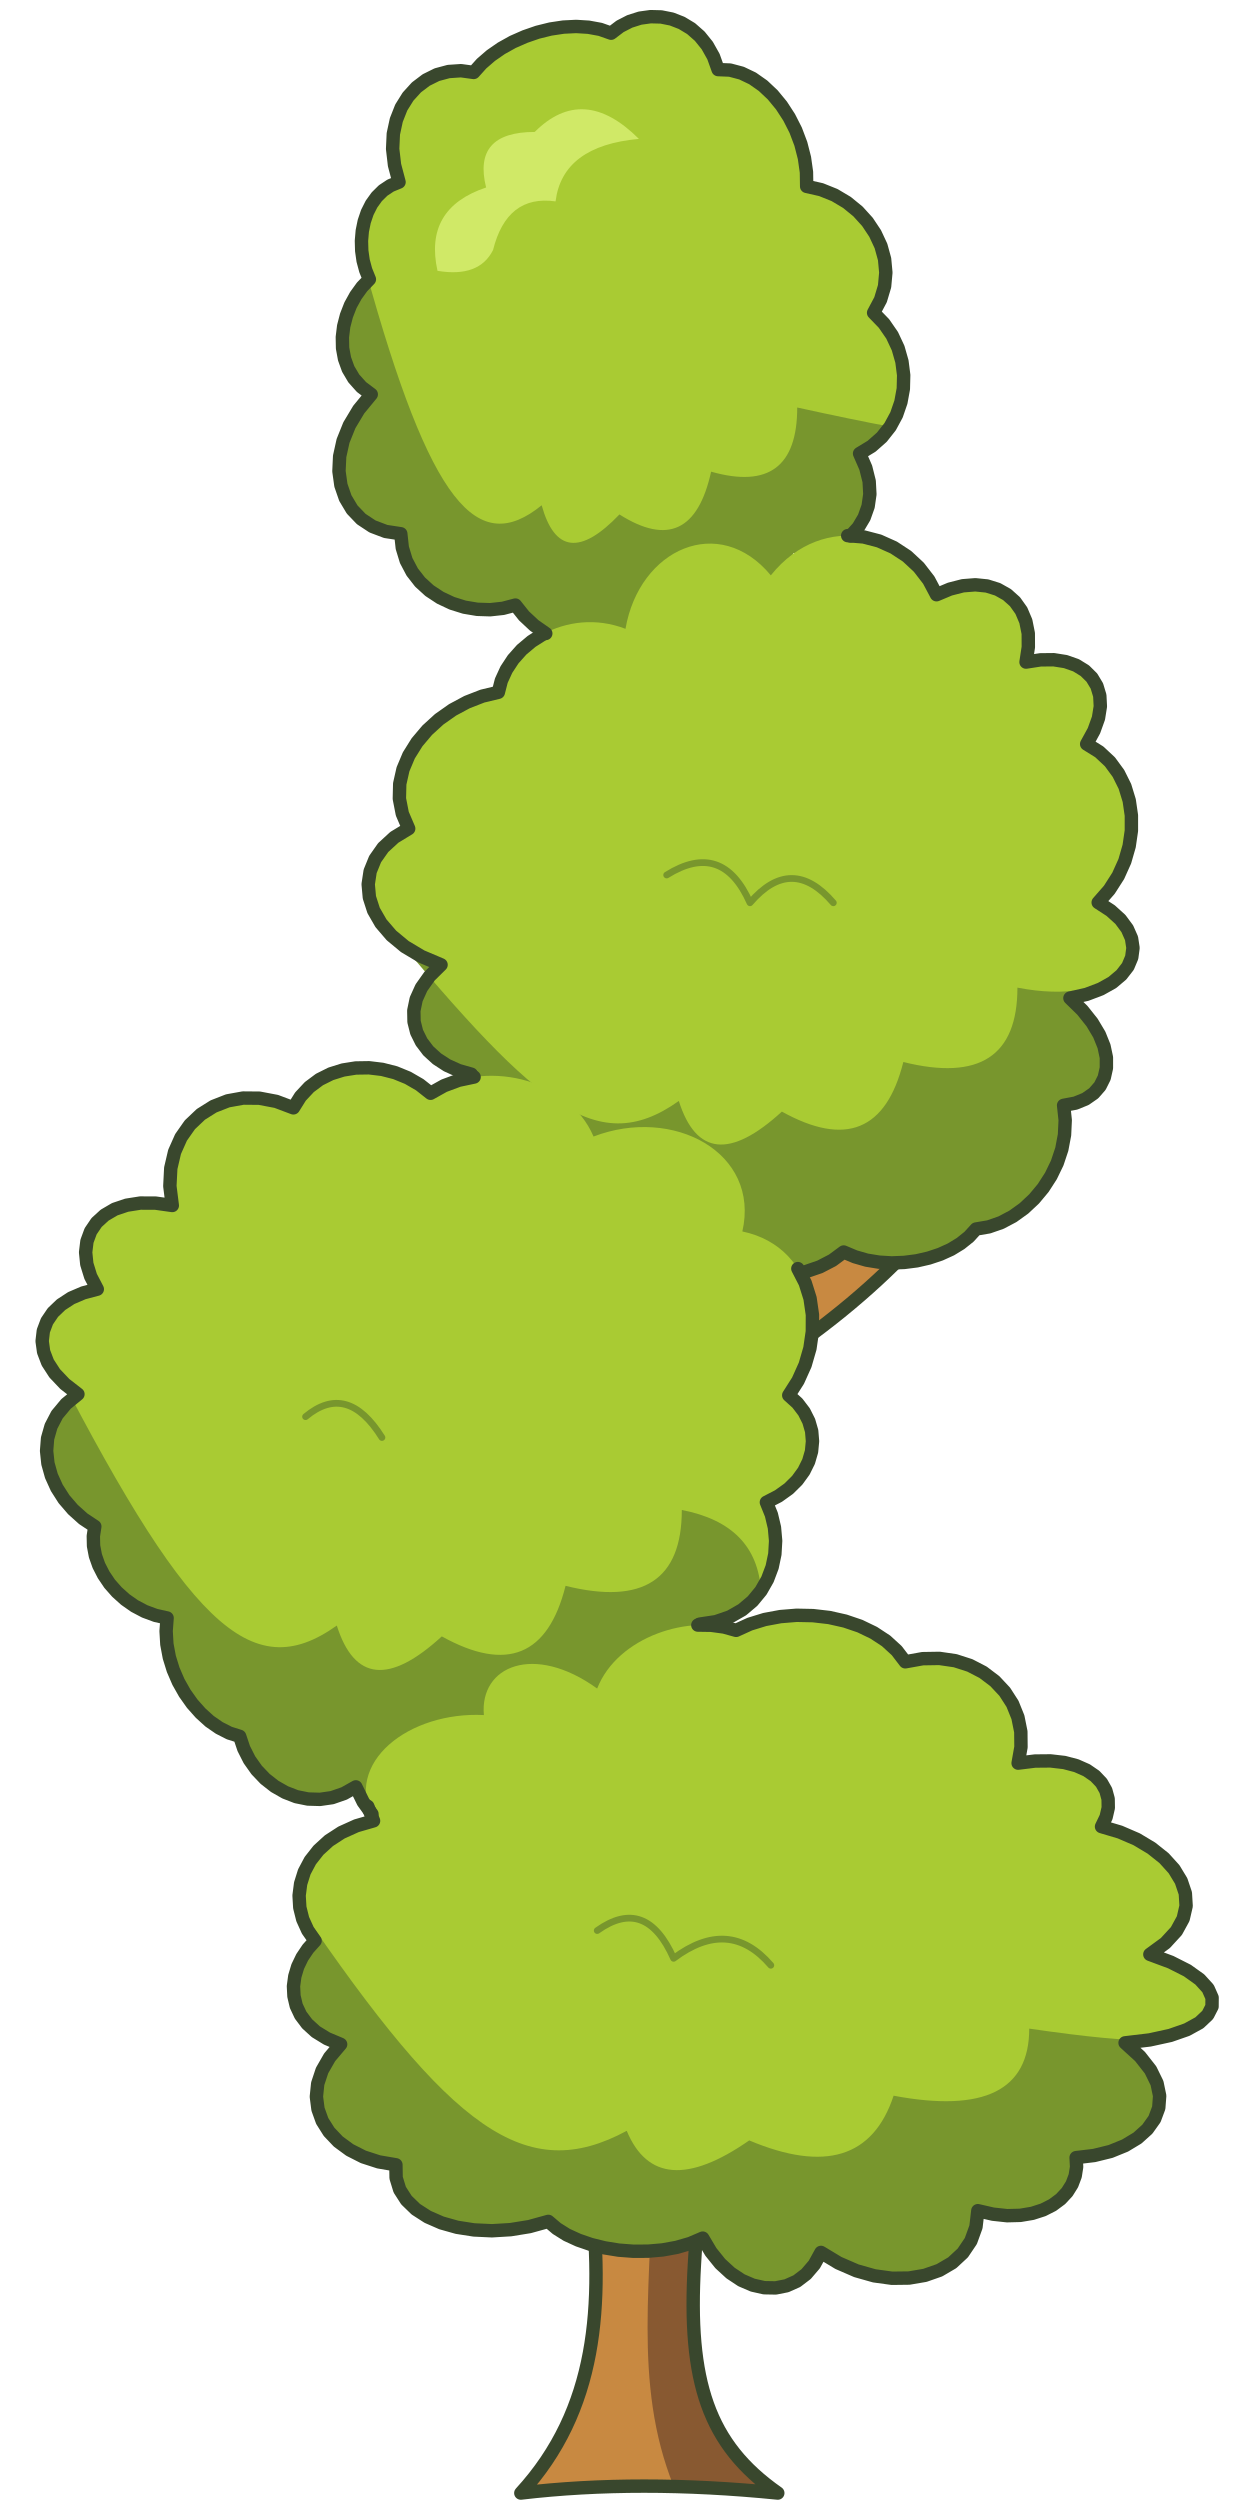
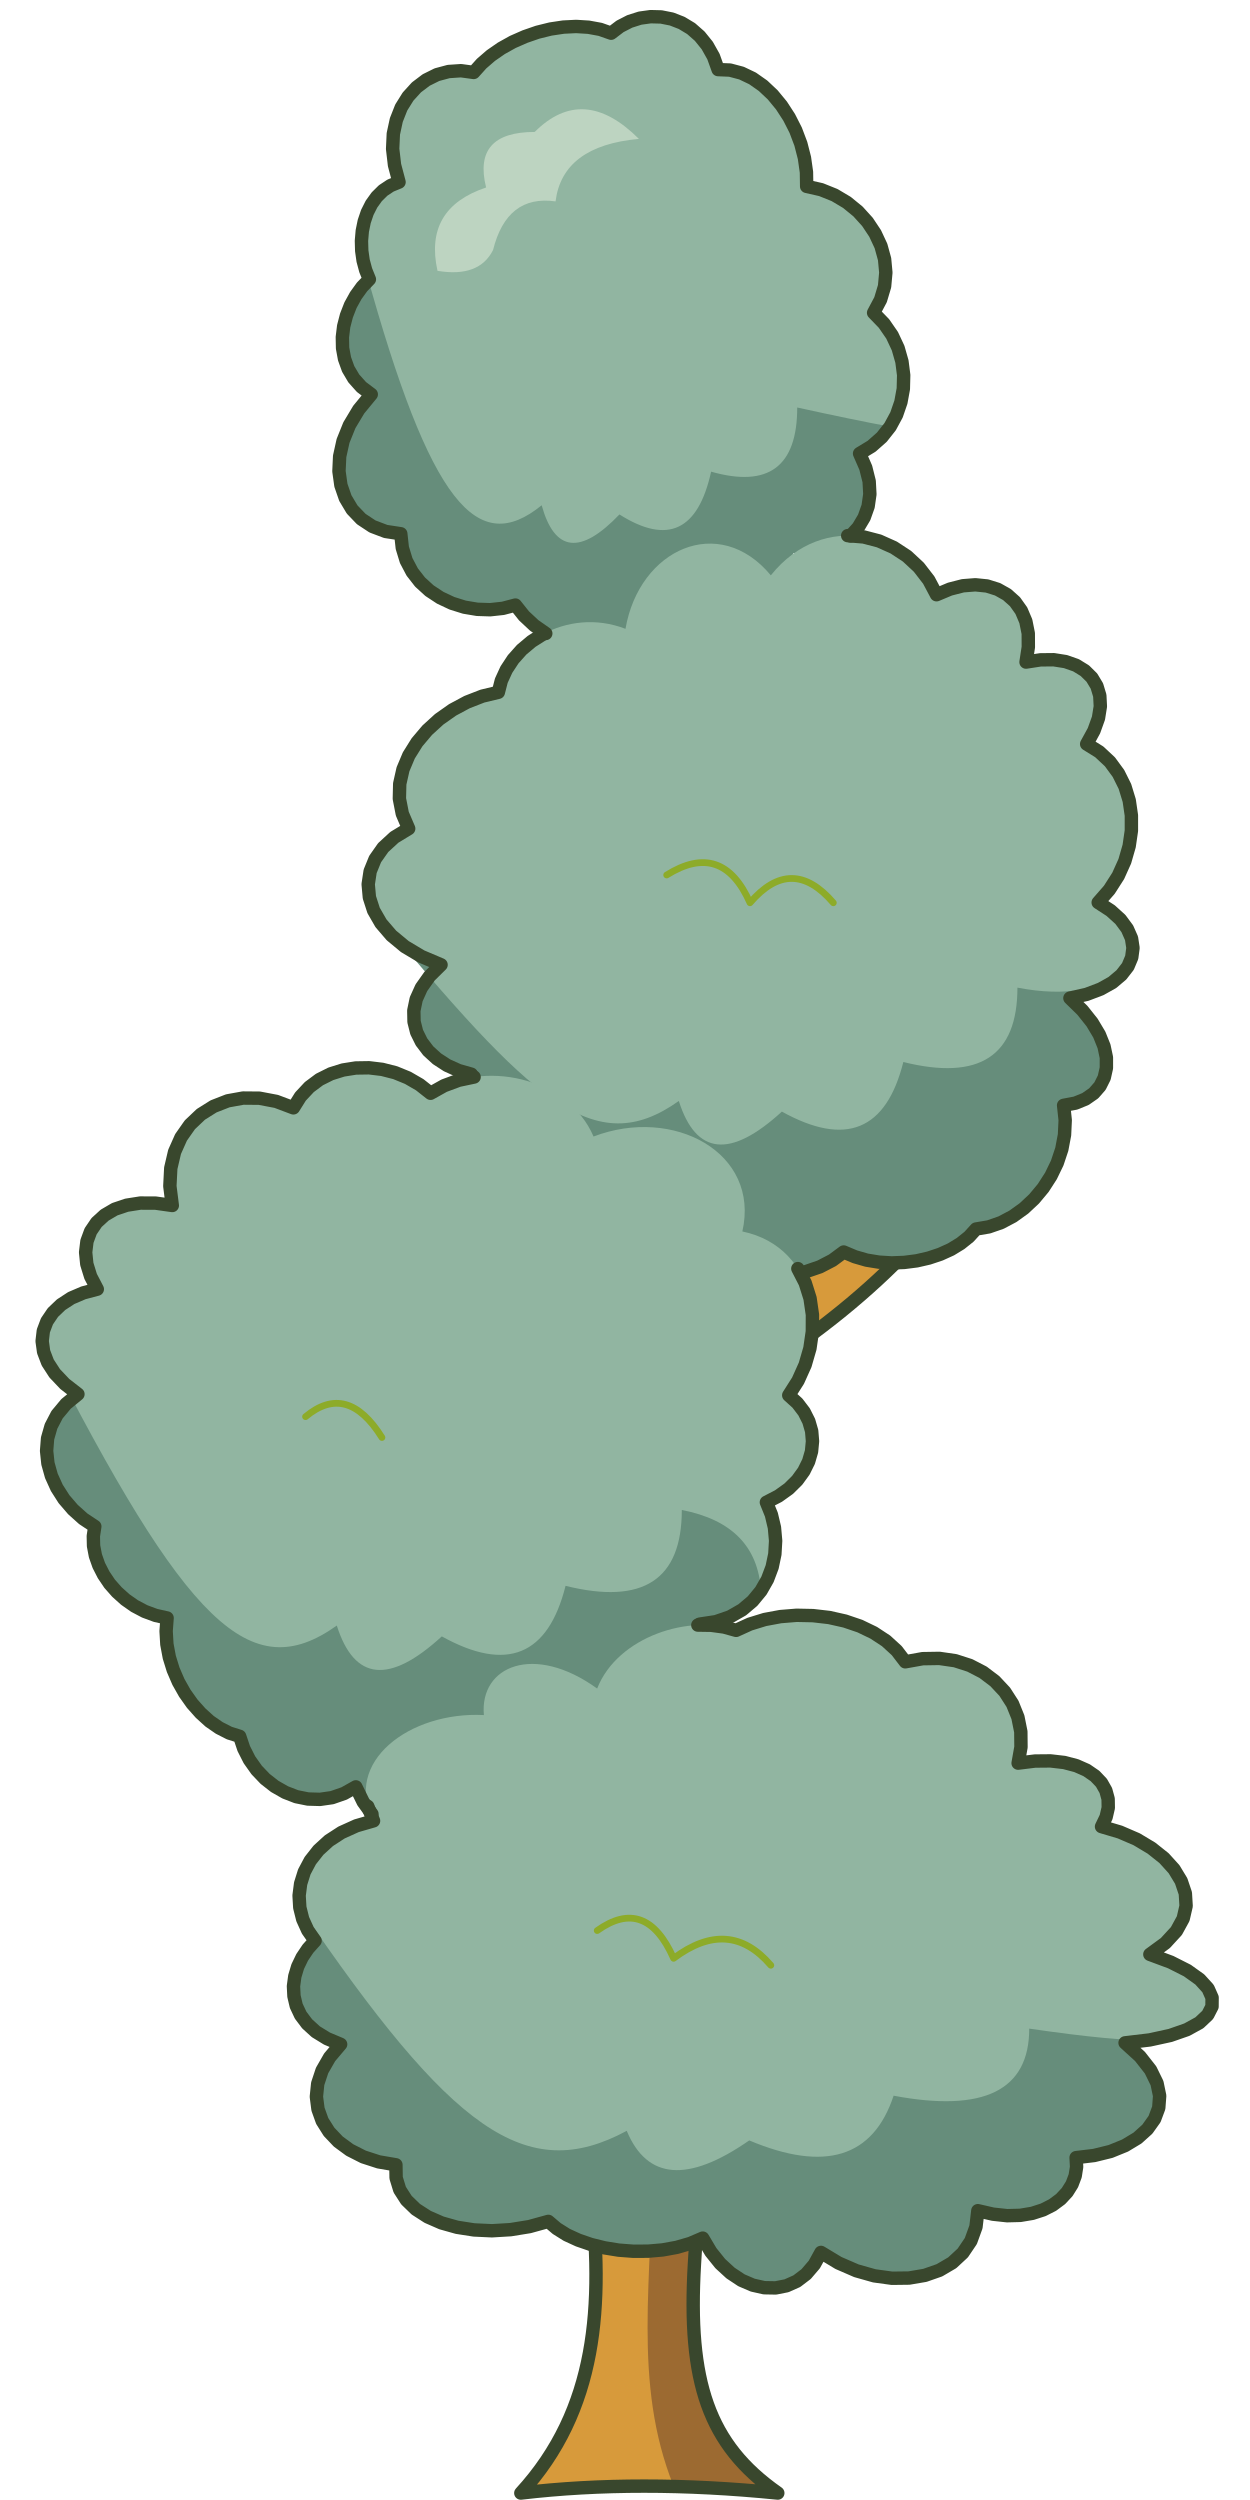
<svg xmlns="http://www.w3.org/2000/svg" viewBox="0 0 180 360" stroke-linecap="round" stroke-linejoin="round">
  <g id="trunk">
-     <path fill="#C88941" d="M75 359 C86 347 87 332 85 315 L81 247 L86 184 L83 117 L90 56 L97 58 L95 125 L99 181 L95 240 L102 293 L100 326 C99 343 102 352 112 359 Q92 357 75 359 Z" />
-     <path fill="#885931" d="M91 120 L95 125 L99 181 L95 240 L102 293 L100 326 C99 343 102 352 112 359 L97 358 C91 343 94 328 94 310 L88 244 L92 181 Z" />
+     <path fill="#d79a3b" d="M75 359 C86 347 87 332 85 315 L81 247 L86 184 L83 117 L90 56 L97 58 L95 125 L99 181 L95 240 L102 293 L100 326 C99 343 102 352 112 359 Q92 357 75 359 Z" />
+     <path fill="#9c6a31" d="M91 120 L95 125 L99 181 L95 240 L102 293 L100 326 C99 343 102 352 112 359 L97 358 C91 343 94 328 94 310 L88 244 L92 181 Z" />
    <path fill="none" stroke="#39472D" stroke-width="1.93" d="M75 359 C86 347 87 332 85 315 L81 247 L86 184 L83 117 L90 56 L97 58 L95 125 L99 181 L95 240 L102 293 L100 326 C99 343 102 352 112 359 Q92 357 75 359 Z" />
-     <path fill="none" stroke="#885931" stroke-width="0.97" d="M87 302 Q91 307 90 314" />
+     <path fill="none" stroke="#9c6a31" stroke-width="0.97" d="M87 302 Q91 307 90 314" />
  </g>
-   <path fill="#C88941" stroke="#39472D" stroke-width="1.93" d="M88 264 Q62 254 45 236 L49 231 Q69 244 91 249 Z" />
-   <path fill="#C88941" stroke="#39472D" stroke-width="1.93" d="M94 194 Q121 179 135 165 L139 170 Q125 190 96 205 Z" />
+   <path fill="#d79a3b" stroke="#39472D" stroke-width="1.93" d="M88 264 Q62 254 45 236 L49 231 Q69 244 91 249 Z" />
+   <path fill="#d79a3b" stroke="#39472D" stroke-width="1.93" d="M94 194 Q121 179 135 165 L139 170 Q125 190 96 205 Z" />
  <g id="foliage">
-     <path fill="#a9cb33" d="M88 4.78 C92.92 0.36 101.19 2.03 103.41 10.02 C110.3 9.52 116.6 18.7 116.16 26.84 C124.72 28.03 130.7 37.66 125.8 45.04 C132.43 50.8 131.26 61.72 123.78 65.31 C128.23 73.58 122 80.6 114.23 79.65 C112.03 87.42 102.41 93.43 95.38 91.15 C89.56 95.84 78.69 93.76 74.22 87.13 C67.25 89.57 57.82 85.32 57.71 76.86 C48.5 76.42 45.34 65.37 53.46 56.79 C47.17 52.91 48.75 44.23 53.19 40.22 C50.73 35.16 52.26 27.73 57.46 26.22 C54 16.17 60.81 8.69 68.21 10.43 C72.31 5.17 82.05 2.14 88 4.78 Z" />
-     <path fill="#78962d" d="M128.18 61.44 L126.98 62.96 L125.51 64.26 L123.78 65.31 L124.67 67.35 L125.16 69.31 L125.26 71.17 L125.01 72.91 L124.44 74.51 L123.59 75.94 L122.48 77.17 L121.15 78.19 L119.63 78.98 L117.95 79.5 L116.14 79.73 L114.23 79.65 L113.53 81.55 L112.56 83.36 L111.34 85.05 L109.93 86.59 L108.34 87.97 L106.61 89.17 L104.79 90.15 L102.9 90.91 L100.98 91.41 L99.06 91.63 L97.18 91.55 L95.38 91.15 L93.82 92.18 L92.1 92.94 L90.25 93.44 L88.3 93.67 L86.3 93.65 L84.29 93.39 L82.31 92.89 L80.4 92.16 L78.59 91.22 L76.93 90.06 L75.46 88.69 L74.22 87.13 L72.43 87.6 L70.58 87.8 L68.72 87.74 L66.87 87.43 L65.08 86.87 L63.4 86.08 L61.85 85.06 L60.49 83.82 L59.36 82.37 L58.49 80.72 L57.93 78.88 L57.71 76.86 L55.54 76.53 L53.64 75.81 L52.02 74.74 L50.71 73.37 L49.73 71.73 L49.09 69.88 L48.81 67.86 L48.91 65.71 L49.4 63.49 L50.31 61.23 L51.66 58.98 L53.46 56.79 L52.05 55.73 L50.95 54.5 L50.14 53.13 L49.61 51.66 L49.33 50.13 L49.3 48.55 L49.49 46.98 L49.89 45.44 L50.47 43.95 L51.23 42.57 L52.14 41.31 L53.19 40.22 L52.66 38.91 C62 72.76 68.8 80.24 78 72.76 Q80.8 82.88 89.2 74.08 Q99.6 80.68 102.4 67.92 Q114.8 71.44 114.8 58.68 Q122.8 60.44 128.18 61.44 Z" />
-     <path fill="#a9cb33" d="M111 82.85 C118.63 73.31 131.08 76.73 134.86 85.64 C142.64 81.67 149.86 86.31 147.75 95.34 C156.34 93.41 161.53 99.31 156.48 107.14 C164.37 111.04 165.21 123.03 158.14 129.96 C166.16 134.39 164.36 142.02 154.07 143.73 C162 150.68 160.45 158.47 153.16 159.17 C154.75 167.75 147.94 176.38 140.55 176.98 C137 181.64 127.67 183.42 121.49 180.29 C115.49 185.58 103.7 184.52 98.12 178.86 C92.76 180.23 85.04 177.35 83.17 171.56 C72.8 173.76 64.98 164.32 67.87 154.68 C60.26 153.09 55.95 145.4 63.51 138.93 C51.31 134.66 49.75 123.86 58.85 119.32 C54.11 110.77 62.5 101.28 71.76 99.69 C72.88 92.87 81.59 87.28 90.07 90.55 C92.06 79.03 103.55 73.86 111 82.85 Z" />
-     <path fill="#78962d" d="M162.42 139.17 L161.48 140.38 L160.18 141.48 L158.5 142.42 L156.47 143.19 L154.07 143.73 L155.86 145.48 L157.26 147.24 L158.3 148.98 L158.98 150.67 L159.32 152.28 L159.32 153.79 L159.01 155.18 L158.4 156.4 L157.49 157.44 L156.31 158.26 L154.86 158.85 L153.16 159.17 L153.39 161.31 L153.29 163.42 L152.9 165.49 L152.24 167.47 L151.34 169.33 L150.22 171.07 L148.92 172.63 L147.46 174 L145.86 175.15 L144.16 176.05 L142.38 176.67 L140.55 176.98 L139.54 178.09 L138.33 179.06 L136.94 179.91 L135.4 180.61 L133.75 181.16 L132.01 181.56 L130.21 181.79 L128.39 181.86 L126.58 181.75 L124.8 181.46 L123.1 180.97 L121.49 180.29 L119.88 181.48 L118.07 182.42 L116.09 183.1 L114.01 183.53 L111.84 183.72 L109.65 183.68 L107.46 183.41 L105.33 182.92 L103.28 182.22 L101.37 181.3 L99.64 180.18 L98.12 178.86 L96.73 179.11 L95.28 179.2 L93.78 179.11 L92.28 178.86 L90.78 178.45 L89.33 177.89 L87.96 177.18 L86.69 176.33 L85.54 175.33 L84.56 174.2 L83.76 172.95 L83.17 171.56 L80.64 171.87 L78.24 171.74 L76 171.21 L73.95 170.3 L72.13 169.08 L70.55 167.56 L69.25 165.8 L68.25 163.83 L67.58 161.69 L67.28 159.43 L67.37 157.08 L67.87 154.68 L66.04 154.16 L64.38 153.41 L62.92 152.46 L61.68 151.33 L60.7 150.04 L60 148.63 L59.62 147.12 L59.59 145.53 L59.93 143.89 L60.68 142.23 L61.86 140.56 L63.51 138.93 L60.68 137.73 L58.3 136.31 L56.36 134.7 L54.86 132.95 L53.8 131.11 C76.55 158.54 85.56 167.21 97.75 158.54 Q101.46 170.27 112.59 160.07 Q126.37 167.72 130.08 152.93 Q146.51 157.01 146.51 142.22 Q157.11 144.26 162.42 139.17 Z" />
-     <path fill="#a9cb33" d="M62 157.43 C69.41 152.44 81.79 155.05 85.47 163.66 C96.94 159.26 109.49 165.95 106.9 177.33 C117.96 179.64 119.6 192.87 113.58 200.92 C119.14 205.15 117.84 213.13 110.36 216.33 C113.81 223.22 110.53 233.19 100.78 233.87 C103.77 243.19 96.08 249.55 88.57 248.62 C85.78 255.94 75.82 260.11 69.1 258.18 C64.57 265.88 55.01 266.84 51.24 257.31 C44.59 261.85 36.33 257.3 34.51 250.03 C28.48 248.68 22.95 240.51 24.06 232.99 C17.27 231.96 12.27 225.26 13.65 219.81 C6.63 215.8 3.48 206 11.22 200.76 C2.73 195.02 5.5 187.25 14.01 185.64 C9.36 178.2 14.79 171.51 24.81 173.59 C22.42 162.06 32.34 154.83 42.25 159.53 C45.8 152.45 56.1 152 62 157.43 Z" />
-     <path fill="#78962d" d="M109.58 229.08 L108.37 230.55 L106.88 231.81 L105.12 232.82 L103.09 233.52 L100.78 233.87 L101.31 236.14 L101.44 238.26 L101.19 240.24 L100.61 242.04 L99.74 243.66 L98.61 245.09 L97.27 246.3 L95.74 247.28 L94.07 248.02 L92.29 248.5 L90.45 248.7 L88.57 248.62 L87.73 250.38 L86.63 252 L85.3 253.47 L83.78 254.78 L82.1 255.92 L80.31 256.87 L78.44 257.63 L76.52 258.19 L74.59 258.53 L72.68 258.65 L70.84 258.54 L69.1 258.18 L67.87 259.97 L66.47 261.45 L64.93 262.63 L63.3 263.49 L61.6 264.02 L59.88 264.21 L58.18 264.03 L56.54 263.48 L54.98 262.55 L53.56 261.22 L52.3 259.48 L51.24 257.31 L49.55 258.26 L47.82 258.86 L46.08 259.11 L44.35 259.06 L42.67 258.72 L41.07 258.1 L39.56 257.24 L38.18 256.16 L36.96 254.88 L35.92 253.41 L35.1 251.79 L34.51 250.03 L33.02 249.56 L31.57 248.82 L30.18 247.86 L28.88 246.68 L27.68 245.33 L26.61 243.82 L25.69 242.19 L24.94 240.45 L24.38 238.64 L24.03 236.77 L23.92 234.88 L24.06 232.99 L22.41 232.62 L20.84 232.04 L19.38 231.27 L18.04 230.33 L16.84 229.25 L15.79 228.06 L14.92 226.77 L14.23 225.42 L13.74 224.03 L13.47 222.61 L13.44 221.2 L13.65 219.81 L11.98 218.7 L10.5 217.37 L9.22 215.88 L8.18 214.25 L7.4 212.53 L6.9 210.74 L6.71 208.93 L6.85 207.13 L7.35 205.38 L8.22 203.71 L9.51 202.16 L11.22 200.76 L9.33 199.29 L7.88 197.76 L6.87 196.2 L6.28 194.65 L6.07 193.12 C26.9 234.08 36.08 242.92 48.5 234.08 Q52.28 246.04 63.62 235.64 Q77.66 243.44 81.44 228.36 Q98.18 232.52 98.18 217.44 Q108.98 219.52 109.58 229.08 Z" />
-     <path fill="#a9cb33" d="M106 234.77 C113.52 230.68 126.12 232.43 130.36 239.3 C140.52 236.65 149.17 244.52 146.61 253.89 C156.82 252.13 161.92 257.54 158.62 263.03 C169.66 265.64 175.85 275.16 165.58 281.43 C178.84 285.65 177.37 292.98 162.01 294.17 C171.94 302 165.77 310.09 154.96 310.7 C155.83 316.1 149.78 320.96 140.81 318.34 C140.74 328.26 128.09 331.26 118.22 324.35 C114.83 332.07 105.51 330.87 101.19 322.29 C94.28 325.75 83.28 324.24 78.96 319.88 C68.16 323.47 56.07 319.58 57.01 311.73 C46.66 310.66 41.73 301.75 49.05 294.38 C40.45 291.49 40.94 283.73 45.37 279.47 C40.53 273.75 43.28 264.49 53.79 262.2 C49.33 253.76 58.96 246.42 69.68 246.97 C69.04 239.91 76.89 236.57 85.99 243.15 C88.93 235.65 99.38 232.37 106 234.77 Z" />
-     <path fill="#78962d" d="M165.56 293.75 L162.01 294.17 L164.16 296.13 L165.68 298.07 L166.61 299.97 L166.99 301.8 L166.86 303.53 L166.26 305.14 L165.22 306.6 L163.8 307.88 L162.01 308.96 L159.92 309.81 L157.56 310.39 L154.96 310.7 L155.03 312.03 L154.83 313.32 L154.37 314.54 L153.67 315.66 L152.73 316.67 L151.57 317.53 L150.21 318.22 L148.66 318.72 L146.93 319.01 L145.03 319.06 L142.99 318.84 L140.81 318.34 L140.54 320.67 L139.8 322.71 L138.64 324.43 L137.12 325.84 L135.28 326.92 L133.19 327.65 L130.9 328.04 L128.45 328.07 L125.9 327.72 L123.32 326.99 L120.74 325.87 L118.22 324.35 L117.26 326.09 L116.08 327.47 L114.74 328.49 L113.26 329.15 L111.69 329.46 L110.05 329.43 L108.4 329.06 L106.77 328.36 L105.2 327.32 L103.72 325.96 L102.37 324.28 L101.19 322.29 L99.39 323.06 L97.45 323.62 L95.41 323.99 L93.32 324.17 L91.2 324.18 L89.1 324.02 L87.06 323.69 L85.11 323.21 L83.28 322.58 L81.62 321.82 L80.17 320.91 L78.96 319.88 L76.24 320.63 L73.52 321.07 L70.84 321.23 L68.26 321.11 L65.82 320.73 L63.58 320.1 L61.59 319.23 L59.88 318.13 L58.53 316.82 L57.56 315.31 L57.04 313.61 L57.01 311.73 L54.54 311.31 L52.32 310.59 L50.37 309.6 L48.72 308.39 L47.39 306.99 L46.4 305.42 L45.79 303.72 L45.56 301.92 L45.75 300.05 L46.38 298.15 L47.47 296.25 L49.05 294.38 L47.09 293.56 L45.48 292.57 L44.23 291.43 L43.29 290.18 L42.66 288.84 L42.33 287.44 L42.26 286.01 L42.45 284.59 L42.87 283.19 L43.51 281.86 L44.35 280.61 L45.37 279.47 L44.32 277.97 L43.59 276.36 L43.17 274.68 C65.05 306.84 75.76 314.66 90.25 306.84 Q94.66 317.42 107.89 308.22 Q124.27 315.12 128.68 301.78 Q148.21 305.46 148.21 292.12 Q160.81 293.96 165.56 293.75 Z" />
-     <path fill="#d0e967" d="M63 39 Q61 30 70 27 Q68 19 77 19 Q84 12 92 20 Q81 21 80 29 Q73 28 71 36 Q69 40 63 39 Z" />
-     <path fill="none" stroke="#78962d" stroke-width="0.97" d="M96 126 Q104 121 108 130 Q114 123 120 130" />
-     <path fill="none" stroke="#78962d" stroke-width="0.97" d="M44 204 Q50 199 55 207" />
-     <path fill="none" stroke="#78962d" stroke-width="0.97" d="M86 278 Q93 273 97 282 Q105 276 111 283" />
+     <path fill="#91b5a1" d="M88 4.78 C92.92 0.36 101.19 2.03 103.41 10.02 C110.3 9.52 116.6 18.7 116.16 26.84 C124.72 28.03 130.7 37.66 125.8 45.04 C132.43 50.8 131.26 61.72 123.78 65.31 C128.23 73.58 122 80.6 114.23 79.65 C112.03 87.42 102.41 93.43 95.38 91.15 C89.56 95.84 78.69 93.76 74.22 87.13 C67.25 89.57 57.82 85.32 57.71 76.86 C48.5 76.42 45.34 65.37 53.46 56.79 C47.17 52.91 48.75 44.23 53.19 40.22 C50.73 35.16 52.26 27.73 57.46 26.22 C54 16.17 60.81 8.69 68.21 10.43 C72.31 5.17 82.05 2.14 88 4.78 Z" />
+     <path fill="#668d7b" d="M128.18 61.44 L126.98 62.96 L125.51 64.26 L123.78 65.31 L124.67 67.35 L125.16 69.31 L125.26 71.17 L125.01 72.91 L124.44 74.51 L123.59 75.94 L122.48 77.17 L121.15 78.19 L119.63 78.98 L117.95 79.5 L116.14 79.73 L114.23 79.65 L113.53 81.55 L112.56 83.36 L111.34 85.05 L109.93 86.59 L108.34 87.97 L106.61 89.17 L104.79 90.15 L102.9 90.91 L100.98 91.41 L99.06 91.63 L97.18 91.55 L95.38 91.15 L93.82 92.18 L92.1 92.94 L90.25 93.44 L88.3 93.67 L86.3 93.65 L84.29 93.39 L82.31 92.89 L80.4 92.16 L78.59 91.22 L76.93 90.06 L75.46 88.69 L74.22 87.13 L72.43 87.6 L70.58 87.8 L68.72 87.74 L66.87 87.43 L65.08 86.87 L63.4 86.08 L61.85 85.06 L60.49 83.82 L59.36 82.37 L58.49 80.72 L57.93 78.88 L57.71 76.86 L55.54 76.53 L53.64 75.81 L52.02 74.74 L50.71 73.37 L49.73 71.73 L49.09 69.88 L48.81 67.86 L48.91 65.71 L49.4 63.49 L50.31 61.23 L51.66 58.98 L53.46 56.79 L52.05 55.73 L50.95 54.5 L50.14 53.13 L49.61 51.66 L49.33 50.13 L49.3 48.55 L49.49 46.98 L49.89 45.44 L50.47 43.95 L51.23 42.57 L52.14 41.31 L53.19 40.22 L52.66 38.91 C62 72.76 68.8 80.24 78 72.76 Q80.8 82.88 89.2 74.08 Q99.6 80.68 102.4 67.92 Q114.8 71.44 114.8 58.68 Q122.8 60.44 128.18 61.44 Z" />
+     <path fill="#91b5a1" d="M111 82.85 C118.63 73.31 131.08 76.73 134.86 85.64 C142.64 81.67 149.86 86.31 147.75 95.34 C156.34 93.41 161.53 99.31 156.48 107.14 C164.37 111.04 165.21 123.03 158.14 129.96 C166.16 134.39 164.36 142.02 154.07 143.73 C162 150.68 160.45 158.47 153.16 159.17 C154.75 167.75 147.94 176.38 140.55 176.98 C137 181.64 127.67 183.42 121.49 180.29 C115.49 185.58 103.7 184.52 98.12 178.86 C92.76 180.23 85.04 177.35 83.17 171.56 C72.8 173.76 64.98 164.32 67.87 154.68 C60.26 153.09 55.95 145.4 63.51 138.93 C51.31 134.66 49.75 123.86 58.85 119.32 C54.11 110.77 62.5 101.28 71.76 99.69 C72.88 92.87 81.59 87.28 90.07 90.55 C92.06 79.03 103.55 73.86 111 82.85 Z" />
+     <path fill="#668d7b" d="M162.42 139.17 L161.48 140.38 L160.18 141.48 L158.5 142.42 L156.47 143.19 L154.07 143.73 L155.86 145.48 L157.26 147.24 L158.3 148.98 L158.98 150.67 L159.32 152.28 L159.32 153.79 L159.01 155.18 L158.4 156.4 L157.49 157.44 L156.31 158.26 L154.86 158.85 L153.16 159.17 L153.39 161.31 L153.29 163.42 L152.9 165.49 L152.24 167.47 L151.34 169.33 L150.22 171.07 L148.92 172.63 L147.46 174 L145.86 175.15 L144.16 176.05 L142.38 176.67 L140.55 176.98 L139.54 178.09 L138.33 179.06 L136.94 179.91 L135.4 180.61 L133.75 181.16 L132.01 181.56 L130.21 181.79 L128.39 181.86 L126.58 181.75 L124.8 181.46 L123.1 180.97 L121.49 180.29 L119.88 181.48 L118.07 182.42 L116.09 183.1 L114.01 183.53 L111.84 183.72 L109.65 183.68 L107.46 183.41 L105.33 182.92 L103.28 182.22 L101.37 181.3 L99.64 180.18 L98.12 178.86 L96.73 179.11 L95.28 179.2 L93.78 179.11 L92.28 178.86 L90.78 178.45 L89.33 177.89 L87.96 177.18 L86.69 176.33 L85.54 175.33 L84.56 174.2 L83.76 172.95 L83.17 171.56 L80.64 171.87 L78.24 171.74 L76 171.21 L73.95 170.3 L72.13 169.08 L70.55 167.56 L69.25 165.8 L68.25 163.83 L67.58 161.69 L67.28 159.43 L67.37 157.08 L67.87 154.68 L66.04 154.16 L64.38 153.41 L62.92 152.46 L61.68 151.33 L60.7 150.04 L60 148.63 L59.62 147.12 L59.59 145.53 L59.93 143.89 L60.68 142.23 L61.86 140.56 L63.51 138.93 L60.68 137.73 L58.3 136.31 L56.36 134.7 L54.86 132.95 L53.8 131.11 C76.55 158.54 85.56 167.21 97.75 158.54 Q101.46 170.27 112.59 160.07 Q126.37 167.72 130.08 152.93 Q146.51 157.01 146.51 142.22 Q157.11 144.26 162.42 139.17 Z" />
+     <path fill="#91b5a1" d="M62 157.43 C69.41 152.44 81.79 155.05 85.47 163.66 C96.94 159.26 109.49 165.95 106.9 177.33 C117.96 179.64 119.6 192.87 113.58 200.92 C119.14 205.15 117.84 213.13 110.36 216.33 C113.81 223.22 110.53 233.19 100.78 233.87 C103.77 243.19 96.08 249.55 88.57 248.62 C85.78 255.94 75.82 260.11 69.1 258.18 C64.57 265.88 55.01 266.84 51.24 257.31 C44.59 261.85 36.33 257.3 34.51 250.03 C28.48 248.68 22.95 240.51 24.06 232.99 C17.27 231.96 12.27 225.26 13.65 219.81 C6.63 215.8 3.48 206 11.22 200.76 C2.73 195.02 5.5 187.25 14.01 185.64 C9.36 178.2 14.79 171.51 24.81 173.59 C22.42 162.06 32.34 154.83 42.25 159.53 C45.8 152.45 56.1 152 62 157.43 Z" />
+     <path fill="#668d7b" d="M109.58 229.08 L108.37 230.55 L106.88 231.81 L105.12 232.82 L103.09 233.52 L100.78 233.87 L101.31 236.14 L101.44 238.26 L101.19 240.24 L100.61 242.04 L99.74 243.66 L98.61 245.09 L97.27 246.3 L95.74 247.28 L94.07 248.02 L92.29 248.5 L90.45 248.7 L88.57 248.62 L87.73 250.38 L86.63 252 L85.3 253.47 L83.78 254.78 L82.1 255.92 L80.31 256.87 L78.44 257.63 L76.52 258.19 L74.59 258.53 L72.68 258.65 L70.84 258.54 L69.1 258.18 L67.87 259.97 L66.47 261.45 L64.93 262.63 L63.3 263.49 L61.6 264.02 L59.88 264.21 L58.18 264.03 L56.54 263.48 L54.98 262.55 L53.56 261.22 L52.3 259.48 L51.24 257.31 L49.55 258.26 L47.82 258.86 L46.08 259.11 L44.35 259.06 L42.67 258.72 L41.07 258.1 L39.56 257.24 L38.18 256.16 L36.96 254.88 L35.92 253.41 L35.1 251.79 L34.51 250.03 L33.02 249.56 L31.57 248.82 L30.18 247.86 L28.88 246.68 L27.68 245.33 L26.61 243.82 L25.69 242.19 L24.94 240.45 L24.38 238.64 L24.03 236.77 L23.92 234.88 L24.06 232.99 L22.41 232.62 L20.84 232.04 L19.38 231.27 L18.04 230.33 L16.84 229.25 L15.79 228.06 L14.92 226.77 L14.23 225.42 L13.74 224.03 L13.47 222.61 L13.44 221.2 L13.65 219.81 L11.98 218.7 L10.5 217.37 L9.22 215.88 L8.18 214.25 L7.4 212.53 L6.9 210.74 L6.71 208.93 L6.85 207.13 L7.35 205.38 L8.22 203.71 L9.51 202.16 L11.22 200.76 L9.33 199.29 L7.88 197.76 L6.87 196.2 L6.28 194.65 L6.07 193.12 C26.9 234.08 36.08 242.92 48.5 234.08 Q52.28 246.04 63.62 235.64 Q77.66 243.44 81.44 228.36 Q98.18 232.52 98.18 217.44 Q108.98 219.52 109.58 229.08 Z" />
+     <path fill="#91b5a1" d="M106 234.77 C113.52 230.68 126.12 232.43 130.36 239.3 C140.52 236.65 149.17 244.52 146.61 253.89 C156.82 252.13 161.92 257.54 158.62 263.03 C169.66 265.64 175.85 275.16 165.58 281.43 C178.84 285.65 177.37 292.98 162.01 294.17 C171.94 302 165.77 310.09 154.96 310.7 C155.83 316.1 149.78 320.96 140.81 318.34 C140.74 328.26 128.09 331.26 118.22 324.35 C114.83 332.07 105.51 330.87 101.19 322.29 C94.28 325.75 83.28 324.24 78.96 319.88 C68.16 323.47 56.07 319.58 57.01 311.73 C46.66 310.66 41.73 301.75 49.05 294.38 C40.45 291.49 40.94 283.73 45.37 279.47 C40.53 273.75 43.28 264.49 53.79 262.2 C49.33 253.76 58.96 246.42 69.68 246.97 C69.04 239.91 76.89 236.57 85.99 243.15 C88.93 235.65 99.38 232.37 106 234.77 Z" />
+     <path fill="#668d7b" d="M165.56 293.75 L162.01 294.17 L164.16 296.13 L165.68 298.07 L166.61 299.97 L166.99 301.8 L166.86 303.53 L166.26 305.14 L165.22 306.6 L163.8 307.88 L162.01 308.96 L159.92 309.81 L157.56 310.39 L154.96 310.7 L155.03 312.03 L154.83 313.32 L154.37 314.54 L153.67 315.66 L152.73 316.67 L151.57 317.53 L150.21 318.22 L148.66 318.72 L146.93 319.01 L145.03 319.06 L142.99 318.84 L140.81 318.34 L140.54 320.67 L139.8 322.71 L138.64 324.43 L137.12 325.84 L135.28 326.92 L133.19 327.65 L130.9 328.04 L128.45 328.07 L125.9 327.72 L123.32 326.99 L120.74 325.87 L118.22 324.35 L117.26 326.09 L116.08 327.47 L114.74 328.49 L113.26 329.15 L111.69 329.46 L110.05 329.43 L108.4 329.06 L106.77 328.36 L105.2 327.32 L103.72 325.96 L102.37 324.28 L101.19 322.29 L99.39 323.06 L97.45 323.62 L95.41 323.99 L93.32 324.17 L91.2 324.18 L89.1 324.02 L87.06 323.69 L85.11 323.21 L83.28 322.58 L81.62 321.82 L80.17 320.91 L78.96 319.88 L76.24 320.63 L73.52 321.07 L70.84 321.23 L68.26 321.11 L65.82 320.73 L63.58 320.1 L61.59 319.23 L59.88 318.13 L58.53 316.82 L57.56 315.31 L57.04 313.61 L57.01 311.73 L54.54 311.31 L52.32 310.59 L50.37 309.6 L48.72 308.39 L47.39 306.99 L46.4 305.42 L45.79 303.72 L45.56 301.92 L45.75 300.05 L46.38 298.15 L47.47 296.25 L49.05 294.38 L47.09 293.56 L45.48 292.57 L44.23 291.43 L43.29 290.18 L42.66 288.84 L42.33 287.44 L42.26 286.01 L42.45 284.59 L42.87 283.19 L43.51 281.86 L44.35 280.61 L45.37 279.47 L44.32 277.97 L43.59 276.36 L43.17 274.68 C65.05 306.84 75.76 314.66 90.25 306.84 Q94.66 317.42 107.89 308.22 Q124.27 315.12 128.68 301.78 Q148.21 305.46 148.21 292.12 Q160.81 293.96 165.56 293.75 Z" />
+     <path fill="#bdd4c1" d="M63 39 Q61 30 70 27 Q68 19 77 19 Q84 12 92 20 Q81 21 80 29 Q73 28 71 36 Q69 40 63 39 Z" />
+     <path fill="none" stroke="#8dab29" stroke-width="0.97" d="M96 126 Q104 121 108 130 Q114 123 120 130" />
+     <path fill="none" stroke="#8dab29" stroke-width="0.97" d="M44 204 Q50 199 55 207" />
+     <path fill="none" stroke="#8dab29" stroke-width="0.97" d="M86 278 Q93 273 97 282 Q105 276 111 283" />
    <path fill="none" stroke="#39472D" stroke-width="1.93" d="M78.59 91.22 L76.93 90.06 L75.46 88.69 L74.22 87.13 L72.43 87.6 L70.58 87.8 L68.72 87.74 L66.87 87.43 L65.08 86.87 L63.4 86.08 L61.85 85.06 L60.49 83.82 L59.36 82.37 L58.49 80.72 L57.93 78.88 L57.71 76.86 L55.54 76.53 L53.64 75.81 L52.02 74.74 L50.71 73.37 L49.73 71.73 L49.09 69.88 L48.81 67.86 L48.91 65.71 L49.4 63.49 L50.31 61.23 L51.66 58.98 L53.46 56.79 L52.05 55.73 L50.95 54.5 L50.14 53.13 L49.61 51.66 L49.33 50.13 L49.3 48.55 L49.49 46.98 L49.89 45.44 L50.47 43.95 L51.23 42.57 L52.14 41.31 L53.19 40.22 L52.66 38.91 L52.29 37.53 L52.09 36.11 L52.05 34.68 L52.17 33.26 L52.45 31.89 L52.89 30.59 L53.49 29.4 L54.25 28.34 L55.17 27.43 L56.24 26.72 L57.46 26.22 L56.81 23.77 L56.54 21.44 L56.64 19.27 L57.07 17.28 L57.78 15.48 L58.76 13.91 L59.97 12.58 L61.37 11.52 L62.92 10.75 L64.6 10.3 L66.38 10.18 L68.21 10.43 L69.35 9.16 L70.69 8 L72.19 6.96 L73.84 6.04 L75.59 5.27 L77.41 4.64 L79.27 4.18 L81.14 3.9 L82.97 3.81 L84.75 3.92 L86.44 4.23 L88 4.78 L89.29 3.8 L90.69 3.08 L92.17 2.61 L93.69 2.4 L95.21 2.44 L96.72 2.74 L98.16 3.3 L99.52 4.12 L100.76 5.21 L101.84 6.55 L102.74 8.15 L103.41 10.02 L105.12 10.09 L106.78 10.53 L108.37 11.29 L109.88 12.35 L111.27 13.66 L112.53 15.19 L113.64 16.9 L114.58 18.75 L115.32 20.71 L115.84 22.74 L116.13 24.79 L116.16 26.84 L118.24 27.31 L120.18 28.09 L121.96 29.15 L123.55 30.45 L124.91 31.95 L126.02 33.62 L126.86 35.42 L127.38 37.31 L127.56 39.25 L127.38 41.22 L126.8 43.16 L125.8 45.04 L127.29 46.58 L128.47 48.29 L129.33 50.13 L129.88 52.06 L130.13 54.02 L130.08 55.99 L129.73 57.91 L129.1 59.74 L128.18 61.44 L126.98 62.96 L125.51 64.26 L123.78 65.31 L124.67 67.35 L125.16 69.31 L125.26 71.17 L125.01 72.91 L124.44 74.51 L123.59 75.94 L122.48 77.17" />
    <path fill="none" stroke="#39472D" stroke-width="1.93" d="M122.07 77.13 L124.37 77.32 L126.59 77.9 L128.69 78.84 L130.61 80.1 L132.31 81.68 L133.74 83.53 L134.86 85.64 L136.79 84.83 L138.66 84.35 L140.45 84.21 L142.13 84.38 L143.66 84.86 L145.01 85.62 L146.16 86.65 L147.07 87.93 L147.72 89.46 L148.07 91.21 L148.08 93.18 L147.75 95.34 L149.82 95.02 L151.73 95 L153.44 95.27 L154.95 95.8 L156.22 96.58 L157.23 97.58 L157.95 98.78 L158.37 100.17 L158.45 101.72 L158.18 103.41 L157.53 105.22 L156.48 107.14 L158.3 108.27 L159.83 109.7 L161.06 111.38 L161.99 113.25 L162.61 115.28 L162.92 117.42 L162.92 119.62 L162.6 121.83 L161.97 124.02 L161.02 126.13 L159.74 128.13 L158.14 129.96 L159.94 131.13 L161.34 132.4 L162.33 133.74 L162.94 135.12 L163.15 136.5 L162.97 137.86 L162.42 139.17 L161.48 140.38 L160.18 141.48 L158.5 142.42 L156.47 143.19 L154.07 143.73 L155.86 145.48 L157.26 147.24 L158.3 148.98 L158.98 150.67 L159.32 152.28 L159.32 153.79 L159.01 155.18 L158.4 156.4 L157.49 157.44 L156.31 158.26 L154.86 158.85 L153.16 159.17 L153.39 161.31 L153.29 163.42 L152.9 165.49 L152.24 167.47 L151.34 169.33 L150.22 171.07 L148.92 172.63 L147.46 174 L145.86 175.15 L144.16 176.05 L142.38 176.67 L140.55 176.98 L139.54 178.09 L138.33 179.06 L136.94 179.91 L135.4 180.61 L133.75 181.16 L132.01 181.56 L130.21 181.79 L128.39 181.86 L126.58 181.75 L124.8 181.46 L123.1 180.97 L121.49 180.29 L119.88 181.48 L118.07 182.42 L116.09 183.1" />
    <path fill="none" stroke="#39472D" stroke-width="1.93" d="M67.87 154.68 L66.04 154.16 L64.38 153.41 L62.92 152.46 L61.68 151.33 L60.7 150.04 L60 148.63 L59.62 147.12 L59.59 145.53 L59.93 143.89 L60.68 142.23 L61.86 140.56 L63.51 138.93 L60.68 137.73 L58.3 136.31 L56.36 134.7 L54.86 132.95 L53.8 131.11 L53.19 129.22 L53.02 127.33 L53.3 125.47 L54.02 123.7 L55.18 122.05 L56.79 120.57 L58.85 119.32 L57.93 117.17 L57.51 115.01 L57.56 112.87 L58.03 110.78 L58.87 108.78 L60.05 106.89 L61.52 105.15 L63.24 103.58 L65.17 102.22 L67.26 101.1 L69.47 100.24 L71.76 99.69 L72.19 98.01 L72.92 96.42 L73.9 94.93 L75.12 93.56 L76.55 92.36 L78.16 91.34" />
    <path fill="none" stroke="#39472D" stroke-width="1.93" d="M53.56 261.22 L52.3 259.48 L51.24 257.31 L49.55 258.26 L47.82 258.86 L46.08 259.11 L44.35 259.06 L42.67 258.72 L41.07 258.1 L39.56 257.24 L38.18 256.16 L36.96 254.88 L35.92 253.41 L35.1 251.79 L34.51 250.03 L33.02 249.56 L31.57 248.82 L30.18 247.86 L28.88 246.68 L27.68 245.33 L26.61 243.82 L25.69 242.19 L24.94 240.45 L24.38 238.64 L24.03 236.77 L23.92 234.88 L24.06 232.99 L22.41 232.62 L20.84 232.04 L19.38 231.27 L18.04 230.33 L16.84 229.25 L15.79 228.06 L14.92 226.77 L14.23 225.42 L13.74 224.03 L13.47 222.61 L13.44 221.2 L13.65 219.81 L11.98 218.7 L10.5 217.37 L9.22 215.88 L8.18 214.25 L7.4 212.53 L6.9 210.74 L6.71 208.93 L6.85 207.13 L7.35 205.38 L8.22 203.71 L9.51 202.16 L11.22 200.76 L9.33 199.29 L7.88 197.76 L6.87 196.2 L6.28 194.65 L6.07 193.12 L6.24 191.65 L6.76 190.27 L7.62 189 L8.79 187.88 L10.26 186.92 L12.01 186.17 L14.01 185.64 L13.05 183.8 L12.5 182.02 L12.33 180.33 L12.52 178.75 L13.05 177.31 L13.91 176.04 L15.07 174.98 L16.52 174.13 L18.24 173.55 L20.21 173.24 L22.41 173.25 L24.81 173.59 L24.46 170.8 L24.59 168.22 L25.14 165.87 L26.07 163.78 L27.34 161.97 L28.92 160.47 L30.75 159.32 L32.8 158.52 L35.01 158.12 L37.35 158.14 L39.78 158.6 L42.25 159.53 L43.27 157.9 L44.54 156.54 L46 155.45 L47.64 154.63 L49.4 154.08 L51.24 153.79 L53.14 153.76 L55.04 153.99 L56.92 154.47 L58.73 155.21 L60.44 156.2 L62 157.43 L63.95 156.34 L66.05 155.56 L68.27 155.09" />
    <path fill="none" stroke="#39472D" stroke-width="1.93" d="M114.89 182.68 L115.95 184.74 L116.65 186.97 L116.99 189.32 L116.98 191.74 L116.63 194.16 L115.94 196.54 L114.92 198.81 L113.58 200.92 L114.83 202.05 L115.79 203.31 L116.47 204.66 L116.88 206.08 L117 207.54 L116.86 209.01 L116.44 210.46 L115.75 211.85 L114.8 213.16 L113.58 214.37 L112.1 215.43 L110.36 216.33 L111.08 218.11 L111.52 219.97 L111.69 221.88 L111.58 223.79 L111.19 225.65 L110.52 227.43 L109.58 229.08 L108.37 230.55 L106.88 231.81 L105.12 232.82 L103.09 233.52 L100.78 233.87" />
    <path fill="none" stroke="#39472D" stroke-width="1.93" d="M100.49 234.01 L102.42 234.04 L104.27 234.29 L106 234.77 L107.98 233.87 L110.12 233.21 L112.38 232.79 L114.71 232.6 L117.07 232.65 L119.41 232.92 L121.68 233.43 L123.83 234.16 L125.82 235.12 L127.6 236.29 L129.13 237.69 L130.36 239.3 L132.86 238.85 L135.27 238.81 L137.55 239.14 L139.66 239.82 L141.57 240.81 L143.26 242.09 L144.68 243.61 L145.8 245.35 L146.58 247.28 L147 249.37 L147.02 251.58 L146.61 253.89 L149.05 253.59 L151.27 253.57 L153.26 253.8 L155 254.26 L156.47 254.91 L157.68 255.74 L158.61 256.72 L159.24 257.83 L159.57 259.04 L159.59 260.32 L159.28 261.66 L158.62 263.03 L161.28 263.82 L163.69 264.86 L165.81 266.13 L167.62 267.57 L169.06 269.16 L170.09 270.86 L170.69 272.64 L170.8 274.46 L170.38 276.28 L169.4 278.07 L167.81 279.8 L165.58 281.43 L168.59 282.55 L170.98 283.76 L172.77 285.04 L173.96 286.35 L174.54 287.66 L174.53 288.94 L173.91 290.15 L172.71 291.28 L170.91 292.27 L168.53 293.1 L165.56 293.75 L162.01 294.17 L164.16 296.13 L165.68 298.07 L166.61 299.97 L166.99 301.8 L166.86 303.53 L166.26 305.14 L165.22 306.6 L163.8 307.88 L162.01 308.96 L159.92 309.81 L157.56 310.39 L154.96 310.7 L155.03 312.03 L154.83 313.32 L154.37 314.54 L153.67 315.66 L152.73 316.67 L151.57 317.53 L150.21 318.22 L148.66 318.72 L146.93 319.01 L145.03 319.06 L142.99 318.84 L140.81 318.34 L140.54 320.67 L139.8 322.71 L138.64 324.43 L137.12 325.84 L135.28 326.92 L133.19 327.65 L130.9 328.04 L128.45 328.07 L125.9 327.72 L123.32 326.99 L120.74 325.87 L118.22 324.35 L117.26 326.09 L116.08 327.47 L114.74 328.49 L113.26 329.15 L111.69 329.46 L110.05 329.43 L108.4 329.06 L106.77 328.36 L105.2 327.32 L103.72 325.96 L102.37 324.28 L101.19 322.29 L99.39 323.06 L97.45 323.62 L95.41 323.99 L93.32 324.17 L91.2 324.18 L89.1 324.02 L87.06 323.69 L85.11 323.21 L83.28 322.58 L81.62 321.82 L80.17 320.91 L78.96 319.88 L76.24 320.63 L73.52 321.07 L70.84 321.23 L68.26 321.11 L65.82 320.73 L63.58 320.1 L61.59 319.23 L59.88 318.13 L58.53 316.82 L57.56 315.31 L57.04 313.61 L57.01 311.73 L54.54 311.31 L52.32 310.59 L50.37 309.6 L48.72 308.39 L47.39 306.99 L46.4 305.42 L45.79 303.72 L45.56 301.92 L45.75 300.05 L46.38 298.15 L47.47 296.25 L49.05 294.38 L47.09 293.56 L45.48 292.57 L44.23 291.43 L43.29 290.18 L42.66 288.84 L42.33 287.44 L42.26 286.01 L42.45 284.59 L42.87 283.19 L43.51 281.86 L44.35 280.61 L45.37 279.47 L44.32 277.97 L43.59 276.36 L43.17 274.68 L43.07 272.96 L43.29 271.24 L43.82 269.55 L44.68 267.93 L45.86 266.43 L47.36 265.06 L49.18 263.88 L51.33 262.91 L53.79 262.2 L52.96 260.12" />
  </g>
</svg>
